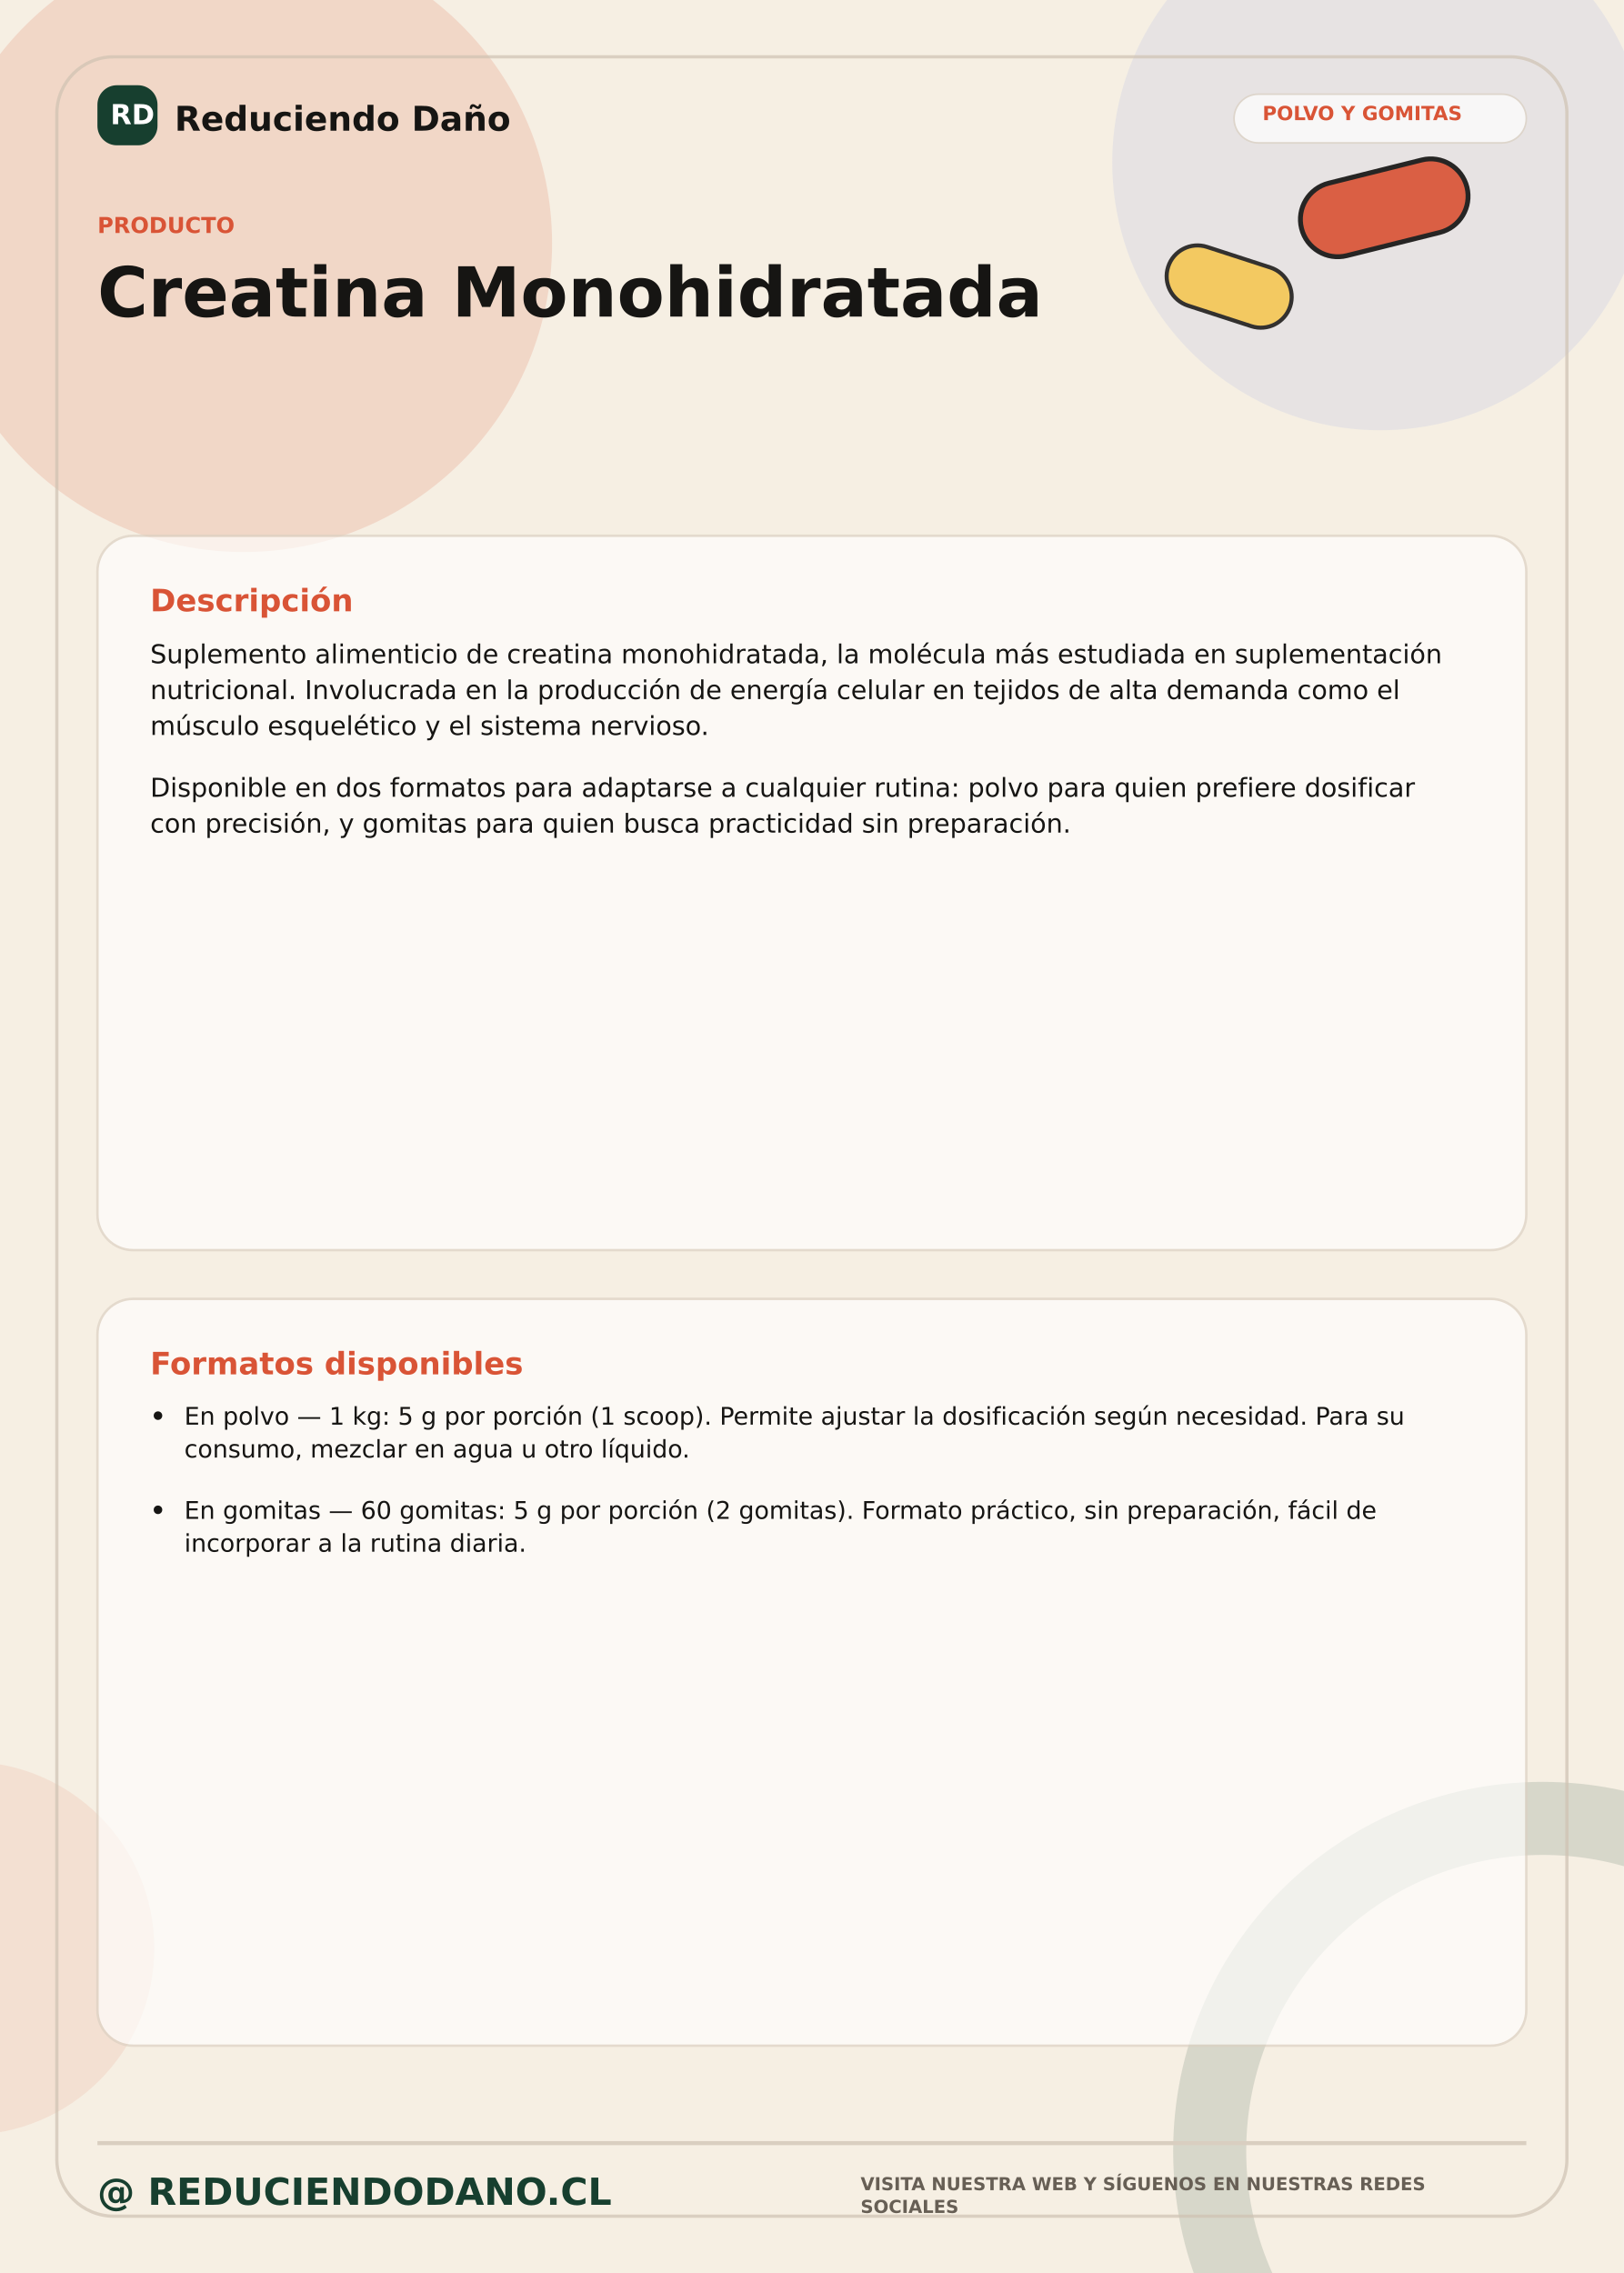
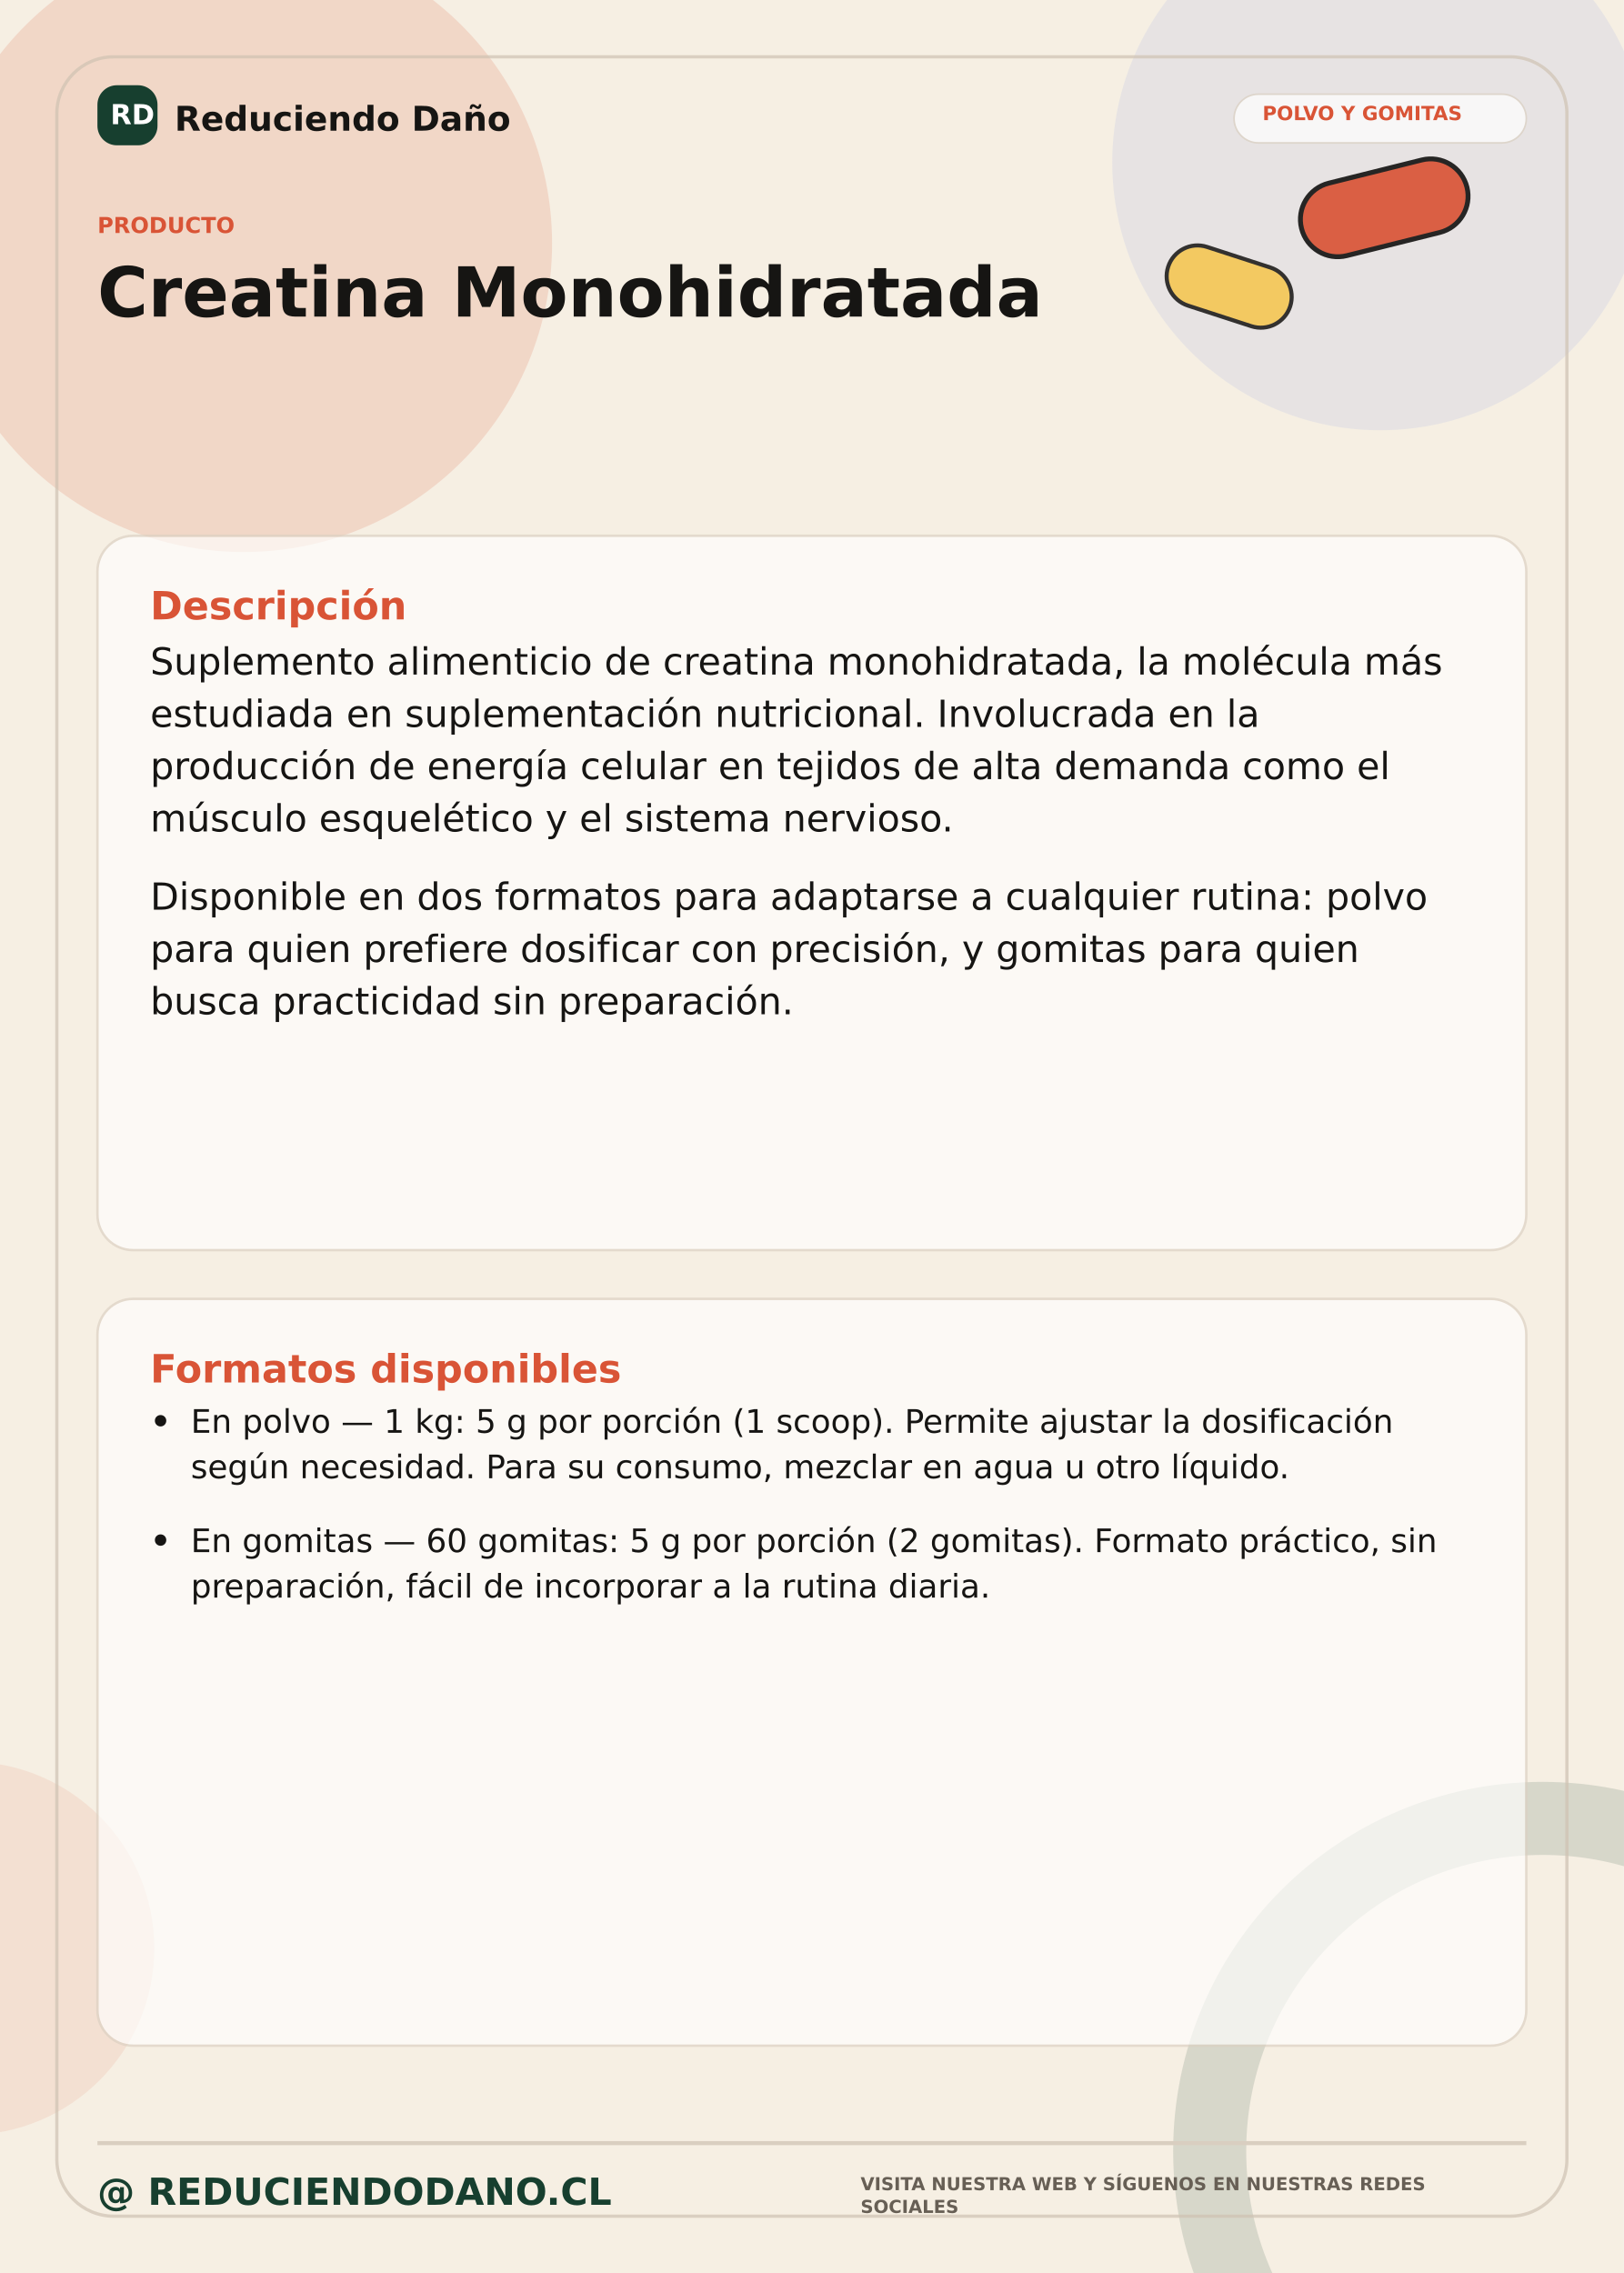
<svg xmlns="http://www.w3.org/2000/svg" width="2000px" height="2800px" viewBox="0 0 2000 2800">
  <g id="fondo_editable">
    <rect x="0" y="0" width="2000" height="2800" rx="0" fill="#F6EFE3" />
    <circle cx="300" cy="300" r="380" fill="#D95436" opacity=".16" />
    <circle cx="1700" cy="200" r="330" fill="#315EE8" opacity=".08" />
    <circle cx="1900" cy="2650" r="410" fill="none" stroke="#173F2F" stroke-width="90" opacity=".14" />
    <circle cx="-40" cy="2400" r="230" fill="#D95436" opacity=".10" />
  </g>
  <g id="marco_y_decoracion_editable">
    <rect x="70" y="70" width="1860" height="2660" rx="70" fill="none" stroke="#CFC2B2" stroke-width="4" opacity=".7" />
    <rect x="1600" y="210" width="210" height="92" rx="46" fill="#D95436" stroke="#161513" stroke-width="6" transform="rotate(-14 1705 256)" opacity=".92" />
    <rect x="1435" y="315" width="158" height="76" rx="38" fill="#F5C54D" stroke="#161513" stroke-width="5" transform="rotate(18 1514 353)" opacity=".86" />
  </g>
  <g id="header_marca">
    <rect x="120" y="105" width="74" height="74" rx="24" fill="#173F2F" />
    <text class="txt" x="136" y="153" fill="#FFFFFF" font-family="DejaVu Sans, Arial, Helvetica, sans-serif" font-size="34" font-weight="700">RD</text>
    <text class="txt" x="215" y="161" fill="#161513" font-family="DejaVu Sans, Arial, Helvetica, sans-serif" font-size="42" font-weight="700">Reduciendo Daño</text>
    <rect x="1520" y="116" width="360" height="60" rx="30" fill="#FFFFFF" stroke="#D9CEC0" stroke-width="2" opacity=".7" />
    <text class="txt" x="1555" y="148" fill="#D95436" font-family="DejaVu Sans, Arial, Helvetica, sans-serif" font-size="24" font-weight="700">POLVO Y GOMITAS</text>
  </g>
  <g id="titulo">
    <text class="txt" x="120" y="287" fill="#D95436" font-family="DejaVu Sans, Arial, Helvetica, sans-serif" font-size="27" font-weight="700">PRODUCTO</text>
    <text class="txt" x="120" y="390" fill="#161513" font-family="DejaVu Sans, Arial, Helvetica, sans-serif" font-size="85" font-weight="700">Creatina Monohidratada</text>
  </g>
  <g id="cajas_editables">
    <rect x="120" y="660" width="1760" height="880" rx="44" fill="#FFFFFF" stroke="#D9CEC0" stroke-width="3" opacity=".64" />
    <rect x="120" y="1600" width="1760" height="920" rx="44" fill="#FFFFFF" stroke="#D9CEC0" stroke-width="3" opacity=".64" />
  </g>
  <g id="contenido_texto">
-     <text class="txt" x="185" y="753" fill="#D95436" font-family="DejaVu Sans, Arial, Helvetica, sans-serif" font-size="38" font-weight="700">Descripción</text>
-     <text class="txt" x="185" y="817" fill="#161513" font-family="DejaVu Sans, Arial, Helvetica, sans-serif" font-size="32" font-weight="400">Suplemento alimenticio de creatina monohidratada, la molécula más estudiada en suplementación</text>
-     <text class="txt" x="185" y="861.16" fill="#161513" font-family="DejaVu Sans, Arial, Helvetica, sans-serif" font-size="32" font-weight="400">nutricional. Involucrada en la producción de energía celular en tejidos de alta demanda como el</text>
-     <text class="txt" x="185" y="905.32" fill="#161513" font-family="DejaVu Sans, Arial, Helvetica, sans-serif" font-size="32" font-weight="400">músculo esquelético y el sistema nervioso.</text>
-     <text class="txt" x="185" y="981.48" fill="#161513" font-family="DejaVu Sans, Arial, Helvetica, sans-serif" font-size="32" font-weight="400">Disponible en dos formatos para adaptarse a cualquier rutina: polvo para quien prefiere dosificar</text>
-     <text class="txt" x="185" y="1025.64" fill="#161513" font-family="DejaVu Sans, Arial, Helvetica, sans-serif" font-size="32" font-weight="400">con precisión, y gomitas para quien busca practicidad sin preparación.</text>
-     <text class="txt" x="185" y="1693" fill="#D95436" font-family="DejaVu Sans, Arial, Helvetica, sans-serif" font-size="38" font-weight="700">Formatos disponibles</text>
-     <text x="185" y="1755" fill="#161513" font-family="DejaVu Sans, Arial, Helvetica, sans-serif" font-size="30" font-weight="700">•</text>
-     <text class="txt" x="227" y="1755" fill="#161513" font-family="DejaVu Sans, Arial, Helvetica, sans-serif" font-size="30" font-weight="400">En polvo — 1 kg: 5 g por porción (1 scoop). Permite ajustar la dosificación según necesidad. Para su</text>
-     <text class="txt" x="227" y="1795.5" fill="#161513" font-family="DejaVu Sans, Arial, Helvetica, sans-serif" font-size="30" font-weight="400">consumo, mezclar en agua u otro líquido.</text>
-     <text x="185" y="1871.0" fill="#161513" font-family="DejaVu Sans, Arial, Helvetica, sans-serif" font-size="30" font-weight="700">•</text>
-     <text class="txt" x="227" y="1871.0" fill="#161513" font-family="DejaVu Sans, Arial, Helvetica, sans-serif" font-size="30" font-weight="400">En gomitas — 60 gomitas: 5 g por porción (2 gomitas). Formato práctico, sin preparación, fácil de</text>
-     <text class="txt" x="227" y="1911.5" fill="#161513" font-family="DejaVu Sans, Arial, Helvetica, sans-serif" font-size="30" font-weight="400">incorporar a la rutina diaria.</text>
+     <text class="txt" x="185" y="763" fill="#D95436" font-family="DejaVu Sans, Arial, Helvetica, sans-serif" font-size="48" font-weight="700">Descripción</text>
+     <text class="txt" x="185" y="831" fill="#161513" font-family="DejaVu Sans, Arial, Helvetica, sans-serif" font-size="46" font-weight="400">Suplemento alimenticio de creatina monohidratada, la molécula más</text>
+     <text class="txt" x="185" y="895.4" fill="#161513" font-family="DejaVu Sans, Arial, Helvetica, sans-serif" font-size="46" font-weight="400">estudiada en suplementación nutricional. Involucrada en la</text>
+     <text class="txt" x="185" y="959.8" fill="#161513" font-family="DejaVu Sans, Arial, Helvetica, sans-serif" font-size="46" font-weight="400">producción de energía celular en tejidos de alta demanda como el</text>
+     <text class="txt" x="185" y="1024.2" fill="#161513" font-family="DejaVu Sans, Arial, Helvetica, sans-serif" font-size="46" font-weight="400">músculo esquelético y el sistema nervioso.</text>
+     <text class="txt" x="185" y="1120.6" fill="#161513" font-family="DejaVu Sans, Arial, Helvetica, sans-serif" font-size="46" font-weight="400">Disponible en dos formatos para adaptarse a cualquier rutina: polvo</text>
+     <text class="txt" x="185" y="1185.0" fill="#161513" font-family="DejaVu Sans, Arial, Helvetica, sans-serif" font-size="46" font-weight="400">para quien prefiere dosificar con precisión, y gomitas para quien</text>
+     <text class="txt" x="185" y="1249.4" fill="#161513" font-family="DejaVu Sans, Arial, Helvetica, sans-serif" font-size="46" font-weight="400">busca practicidad sin preparación.</text>
+     <text class="txt" x="185" y="1703" fill="#D95436" font-family="DejaVu Sans, Arial, Helvetica, sans-serif" font-size="48" font-weight="700">Formatos disponibles</text>
+     <text x="185" y="1765" fill="#161513" font-family="DejaVu Sans, Arial, Helvetica, sans-serif" font-size="40" font-weight="700">•</text>
+     <text class="txt" x="235" y="1765" fill="#161513" font-family="DejaVu Sans, Arial, Helvetica, sans-serif" font-size="40" font-weight="400">En polvo — 1 kg: 5 g por porción (1 scoop). Permite ajustar la dosificación</text>
+     <text class="txt" x="235" y="1821.0" fill="#161513" font-family="DejaVu Sans, Arial, Helvetica, sans-serif" font-size="40" font-weight="400">según necesidad. Para su consumo, mezclar en agua u otro líquido.</text>
+     <text x="185" y="1912.0" fill="#161513" font-family="DejaVu Sans, Arial, Helvetica, sans-serif" font-size="40" font-weight="700">•</text>
+     <text class="txt" x="235" y="1912.0" fill="#161513" font-family="DejaVu Sans, Arial, Helvetica, sans-serif" font-size="40" font-weight="400">En gomitas — 60 gomitas: 5 g por porción (2 gomitas). Formato práctico, sin</text>
+     <text class="txt" x="235" y="1968.0" fill="#161513" font-family="DejaVu Sans, Arial, Helvetica, sans-serif" font-size="40" font-weight="400">preparación, fácil de incorporar a la rutina diaria.</text>
  </g>
  <g id="footer">
    <line x1="120" y1="2640" x2="1880" y2="2640" stroke="#D9CEC0" stroke-width="5" />
    <text class="txt" x="120" y="2716" fill="#173F2F" font-family="DejaVu Sans, Arial, Helvetica, sans-serif" font-size="46" font-weight="700">@ REDUCIENDODANO.CL</text>
    <text class="txt" x="1060" y="2698" fill="#675F55" font-family="DejaVu Sans, Arial, Helvetica, sans-serif" font-size="22" font-weight="700">VISITA NUESTRA WEB Y SÍGUENOS EN NUESTRAS REDES</text>
    <text class="txt" x="1060" y="2726" fill="#675F55" font-family="DejaVu Sans, Arial, Helvetica, sans-serif" font-size="22" font-weight="700">SOCIALES</text>
  </g>
</svg>
